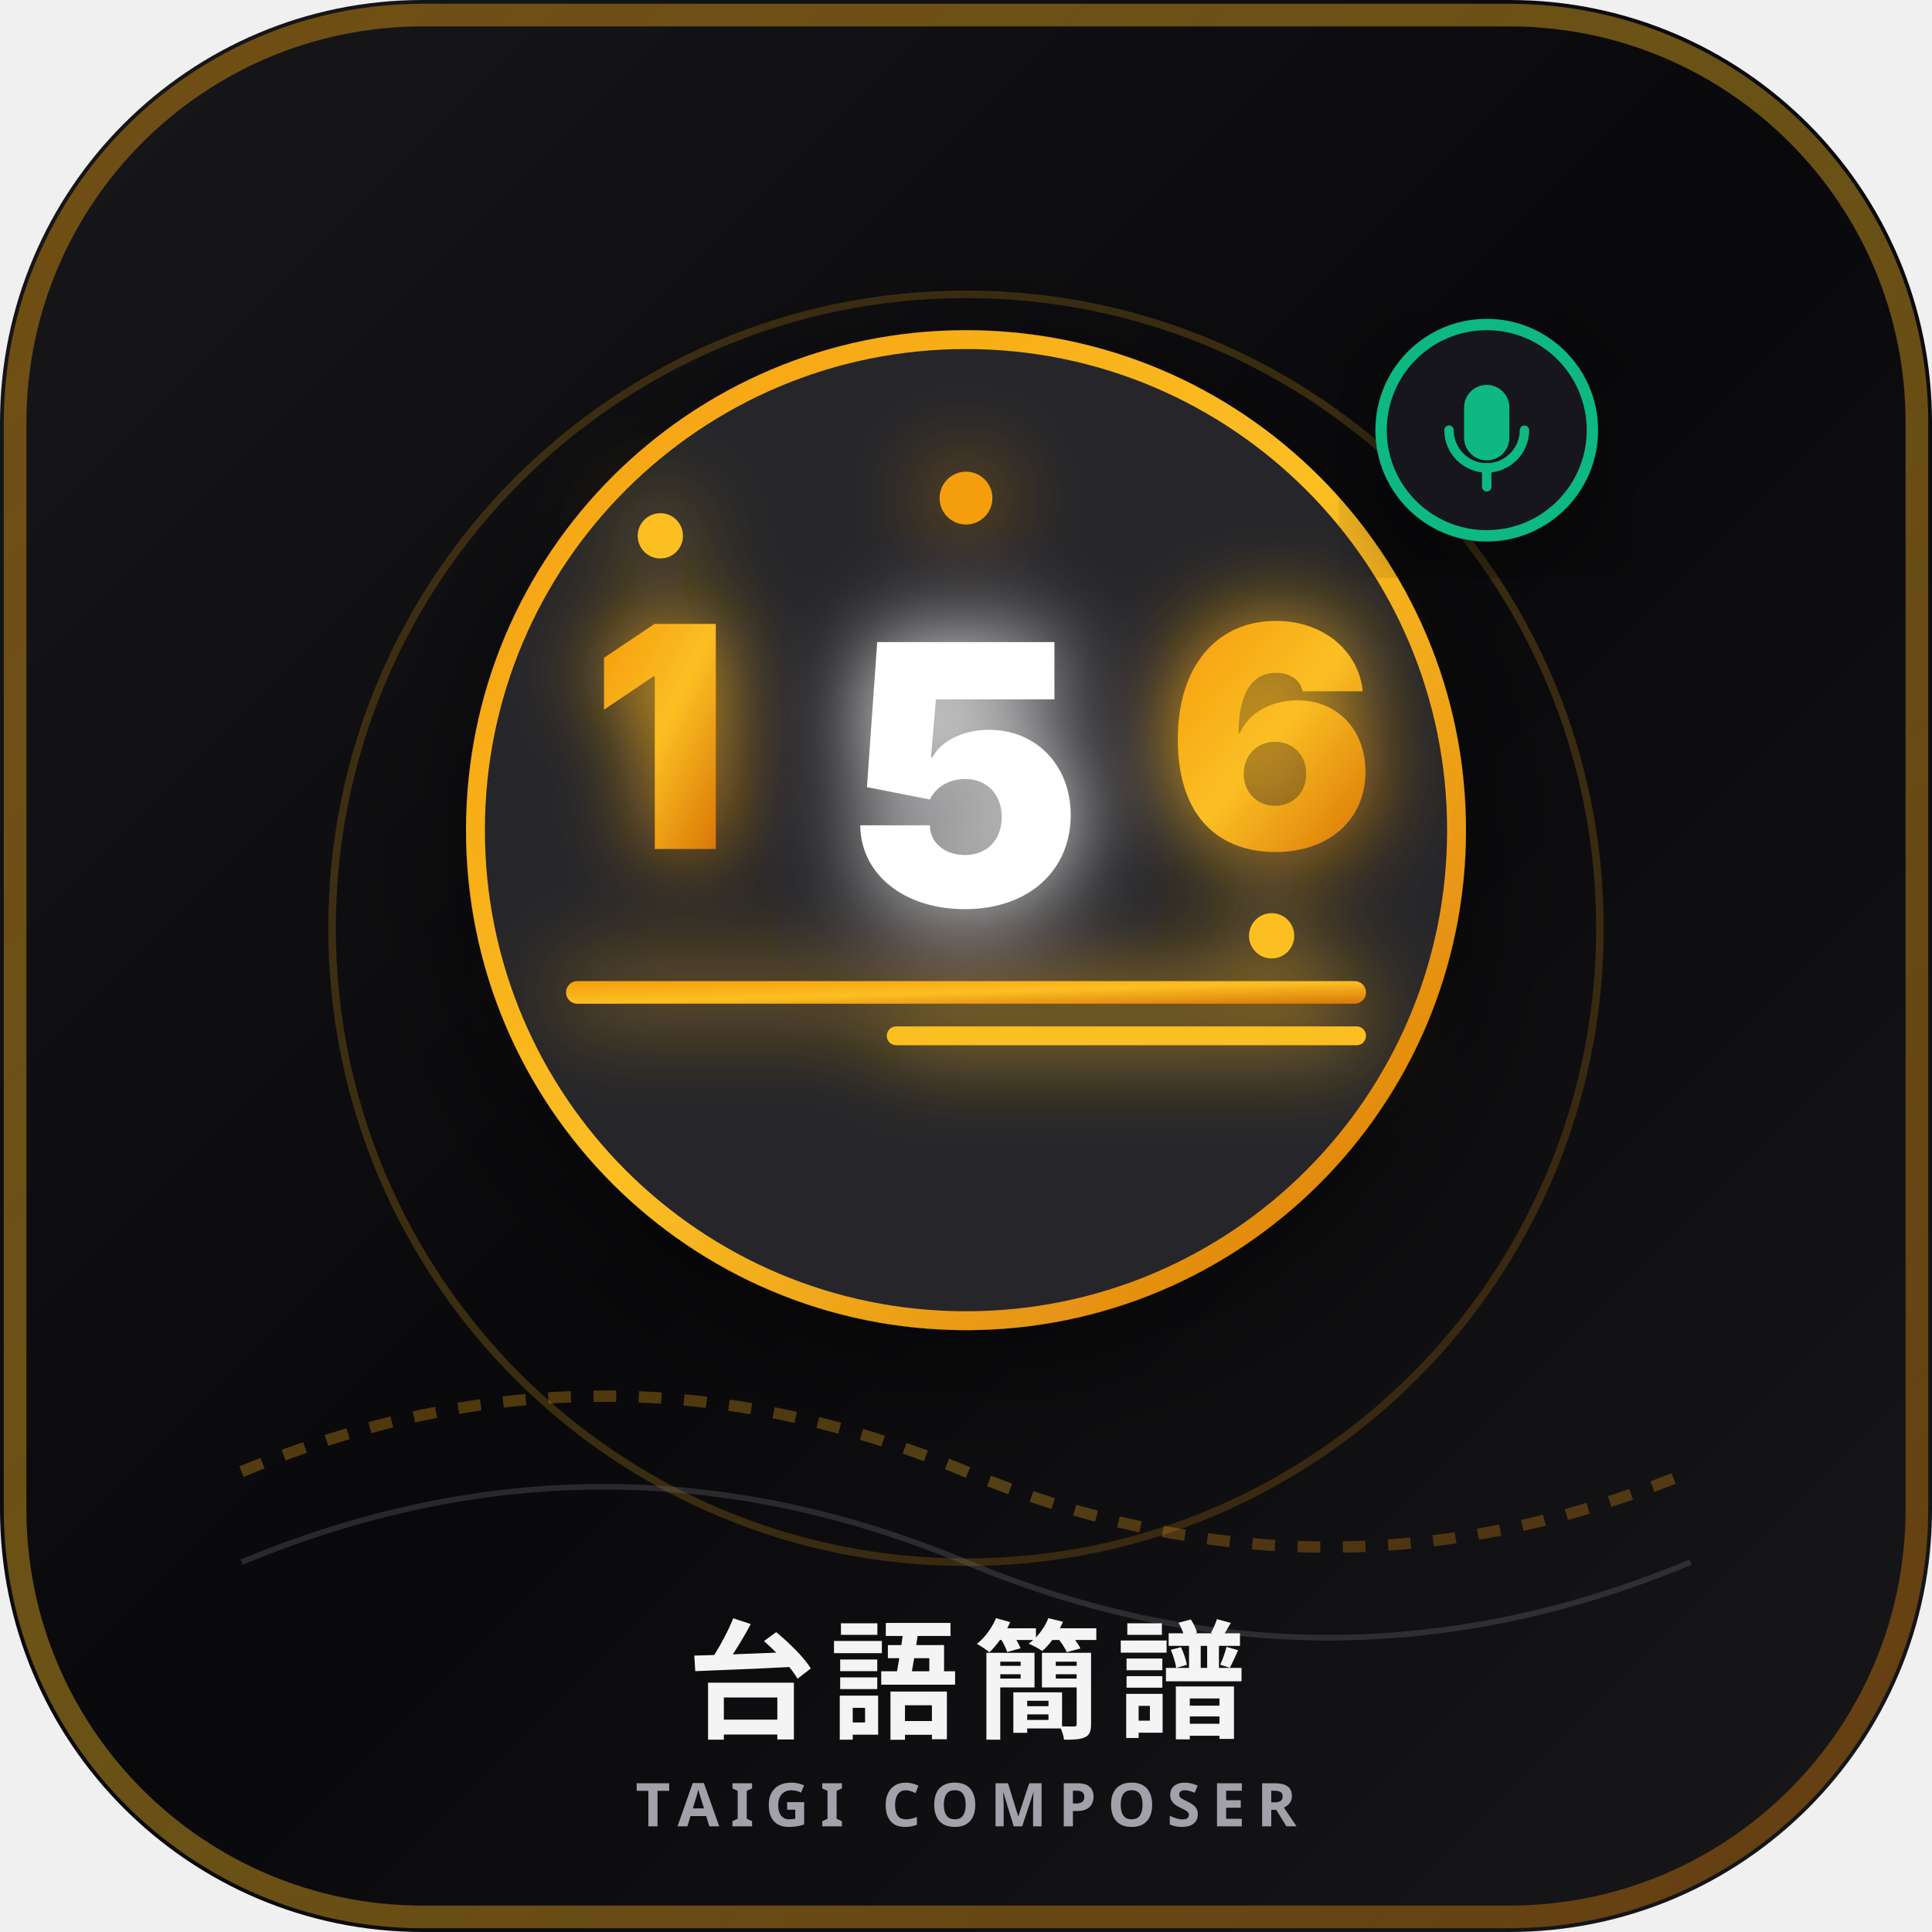
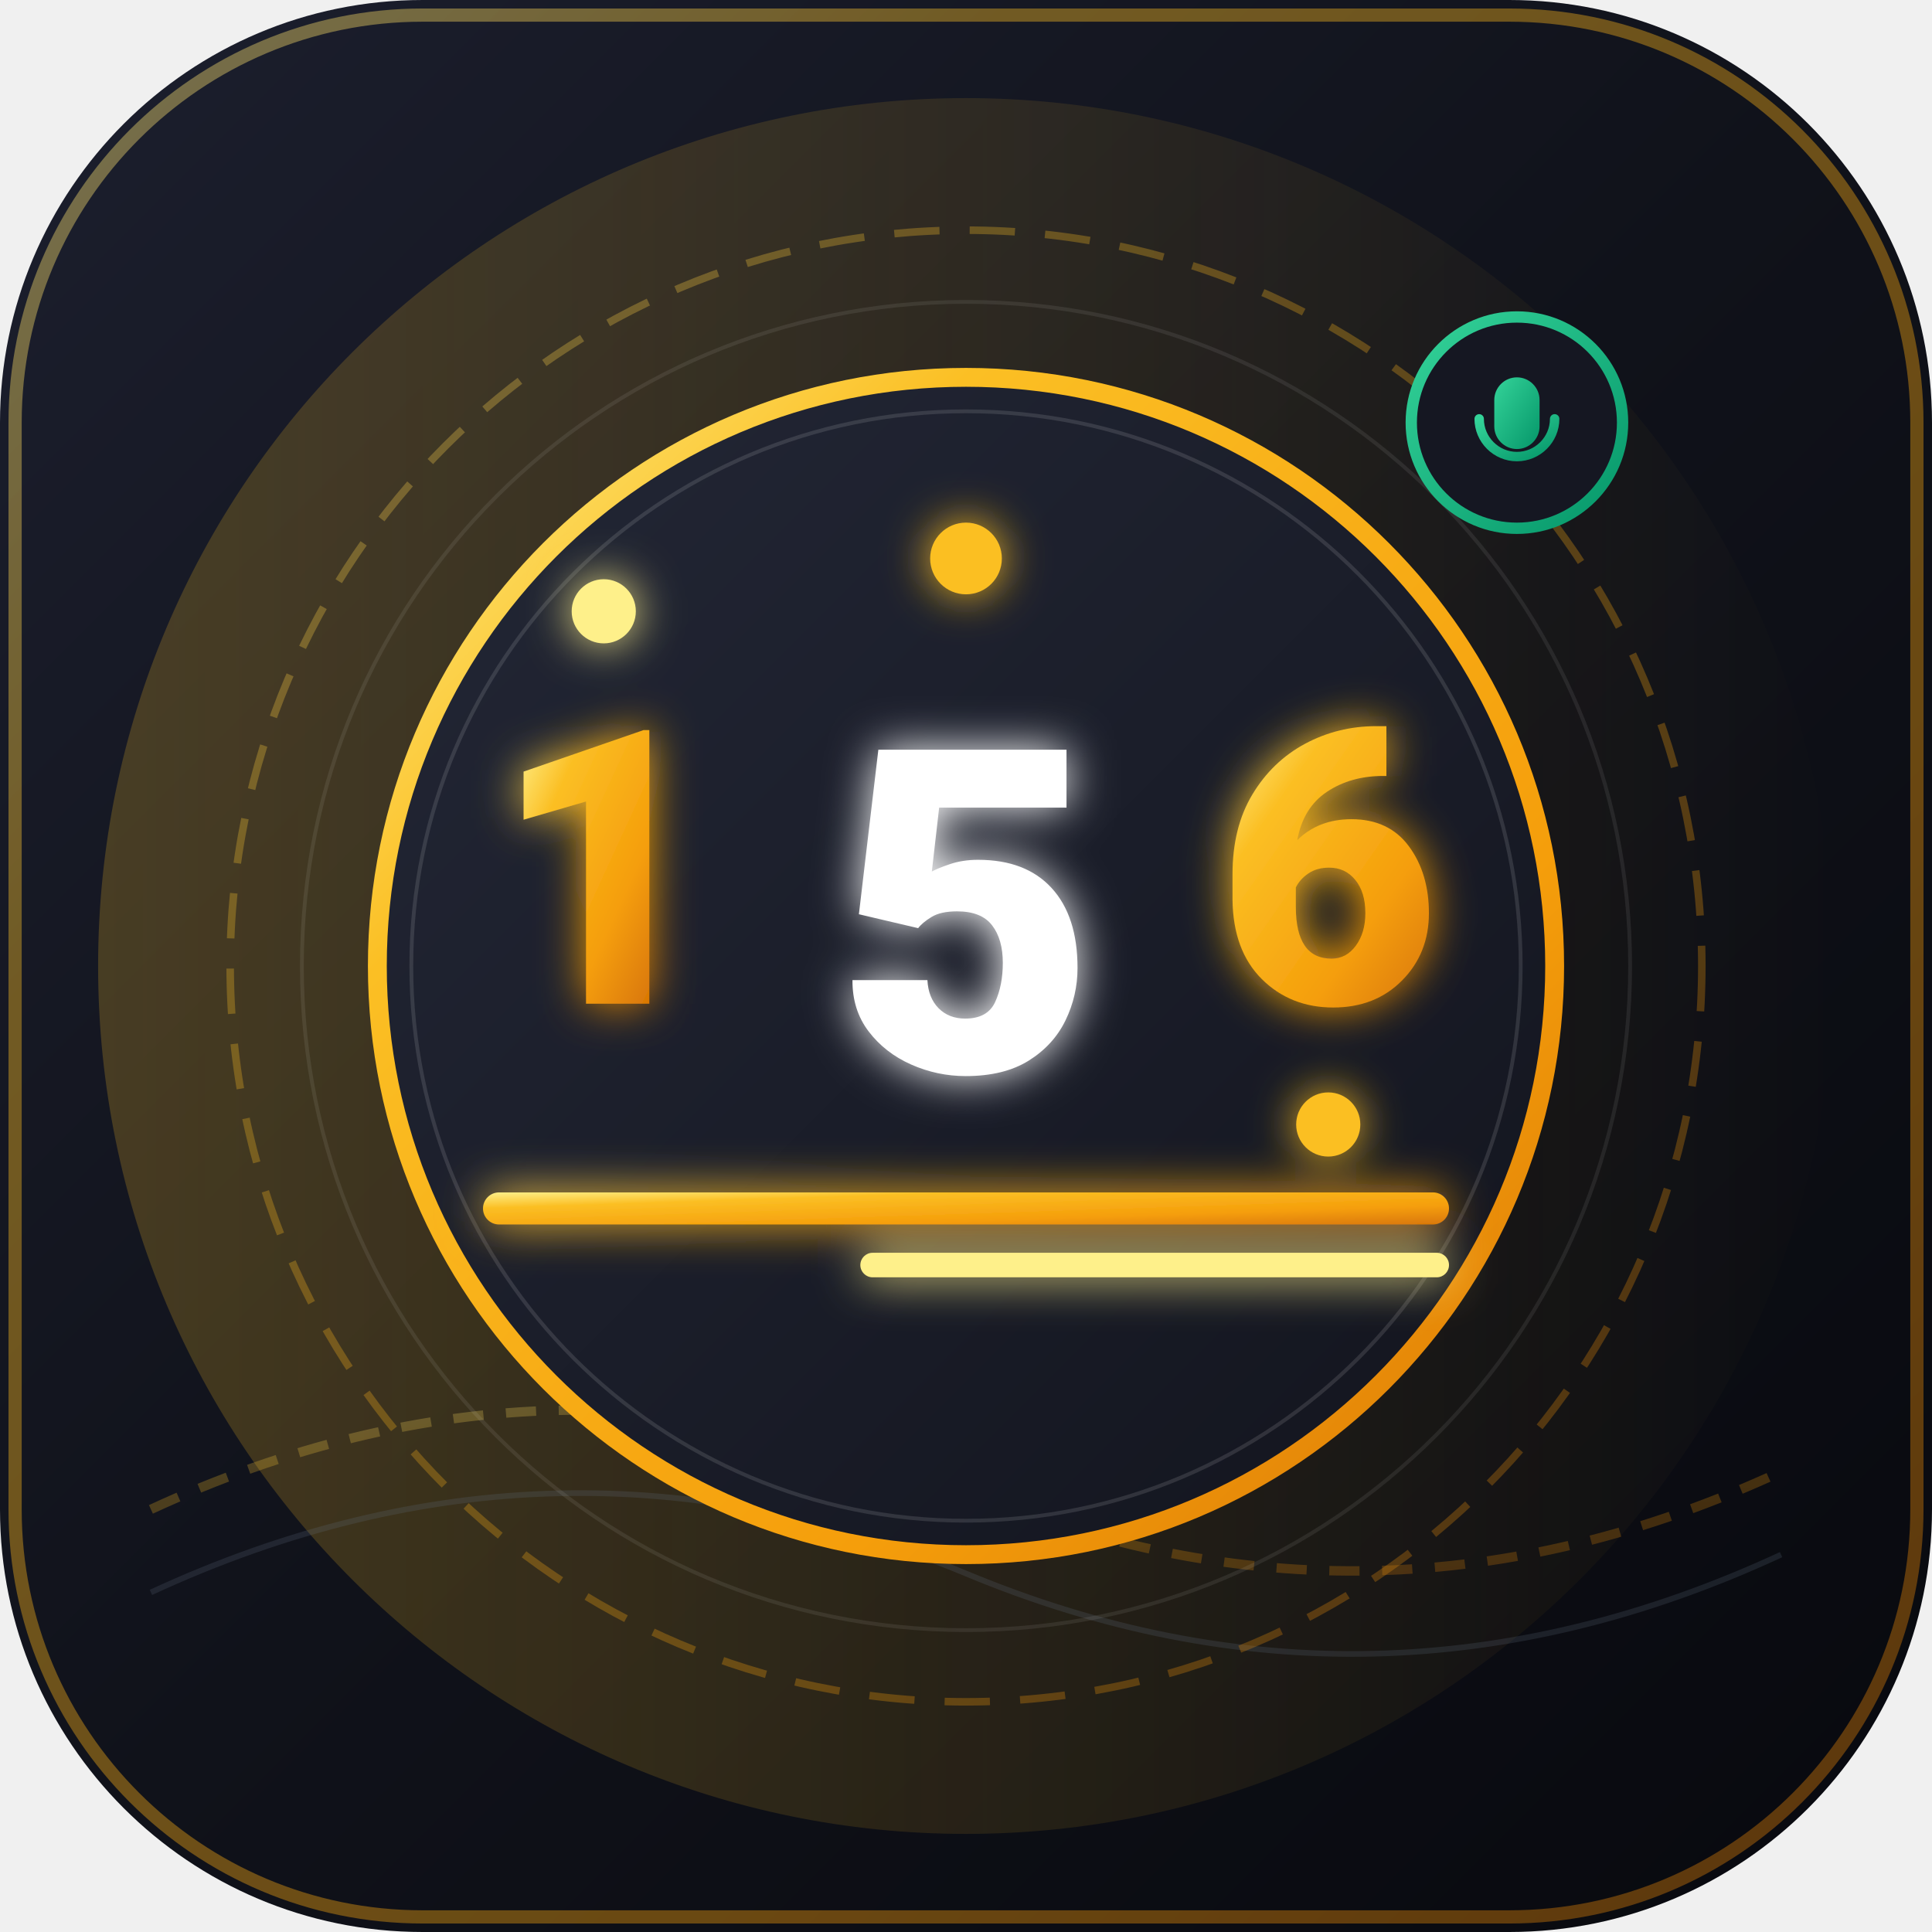
<svg xmlns="http://www.w3.org/2000/svg" viewBox="0 0 512 512" width="100%" height="100%">
  <defs>
    <linearGradient id="bgGrad" x1="0%" y1="0%" x2="100%" y2="100%">
-       <stop offset="0%" stop-color="#18181b" />
-       <stop offset="50%" stop-color="#09090b" />
-       <stop offset="100%" stop-color="#18181b" />
+       <stop offset="0%" stop-color="#1c1f2e" />
+       <stop offset="50%" stop-color="#10121a" />
+       <stop offset="100%" stop-color="#08090e" />
    </linearGradient>
    <linearGradient id="goldGrad" x1="0%" y1="0%" x2="100%" y2="100%">
-       <stop offset="0%" stop-color="#f59e0b" />
-       <stop offset="50%" stop-color="#fbbf24" />
+       <stop offset="0%" stop-color="#fef08a" />
+       <stop offset="25%" stop-color="#fbbf24" />
+       <stop offset="70%" stop-color="#f59e0b" />
      <stop offset="100%" stop-color="#d97706" />
    </linearGradient>
-     <linearGradient id="emeraldGrad" x1="0%" y1="0%" x2="100%" y2="100%">
-       <stop offset="0%" stop-color="#10b981" />
+     <linearGradient id="innerGlow" cx="50%" cy="50%" r="50%">
+       <stop offset="0%" stop-color="#fbbf24" stop-opacity="0.22" />
+       <stop offset="100%" stop-color="#fbbf24" stop-opacity="0" />
+     </linearGradient>
+     <linearGradient id="medallionGrad" x1="0%" y1="0%" x2="100%" y2="100%">
+       <stop offset="0%" stop-color="#232736" />
+       <stop offset="100%" stop-color="#12141d" />
+     </linearGradient>
+     <linearGradient id="micGrad" x1="0%" y1="0%" x2="100%" y2="100%">
+       <stop offset="0%" stop-color="#34d399" />
      <stop offset="100%" stop-color="#059669" />
    </linearGradient>
    <filter id="glow" x="-20%" y="-20%" width="140%" height="140%">
-       <feGaussianBlur stdDeviation="12" result="blur" />
+       <feGaussianBlur stdDeviation="6" result="blur" />
      <feComposite in="SourceGraphic" in2="blur" operator="over" />
-     </filter>
-     <filter id="shadow" x="-20%" y="-20%" width="140%" height="140%">
-       <feDropShadow dx="0" dy="8" stdDeviation="16" flood-color="#000000" flood-opacity="0.5" />
    </filter>
  </defs>
  <rect width="512" height="512" rx="112" fill="url(#bgGrad)" />
-   <rect width="504" height="504" x="4" y="4" rx="108" fill="none" stroke="url(#goldGrad)" stroke-width="6" stroke-opacity="0.4" />
-   <circle cx="256" cy="246" r="168" fill="none" stroke="url(#goldGrad)" stroke-width="2" stroke-opacity="0.2" />
-   <path d="M 64 390 Q 160 350, 256 390 T 448 390" fill="none" stroke="url(#goldGrad)" stroke-width="3" stroke-opacity="0.3" stroke-dasharray="6 6" />
-   <path d="M 64 414 Q 160 374, 256 414 T 448 414" fill="none" stroke="#71717a" stroke-width="1.5" stroke-opacity="0.3" />
-   <circle cx="256" cy="220" r="130" fill="#27272a" stroke="url(#goldGrad)" stroke-width="5" filter="url(#shadow)" />
+   <rect width="504" height="504" x="4" y="4" rx="108" fill="none" stroke="url(#goldGrad)" stroke-width="3.5" stroke-opacity="0.4" />
+   <circle cx="256" cy="256" r="230" fill="url(#innerGlow)" />
+   <path d="M 40 400 Q 148 350, 256 395 T 472 390" fill="none" stroke="url(#goldGrad)" stroke-width="2.5" stroke-opacity="0.25" stroke-dasharray="8 6" />
+   <path d="M 40 422 Q 148 372, 256 417 T 472 412" fill="none" stroke="#64748b" stroke-width="1.5" stroke-opacity="0.2" />
+   <circle cx="256" cy="256" r="195" fill="none" stroke="url(#goldGrad)" stroke-width="2" stroke-opacity="0.3" stroke-dasharray="12 8" />
+   <circle cx="256" cy="256" r="176" fill="none" stroke="#ffffff" stroke-width="1" stroke-opacity="0.08" />
+   <circle cx="256" cy="256" r="156" fill="url(#medallionGrad)" stroke="url(#goldGrad)" stroke-width="5" />
+   <circle cx="256" cy="256" r="147" fill="none" stroke="#ffffff" stroke-width="1" stroke-opacity="0.12" />
  <g id="notes" filter="url(#glow)">
-     <text x="175" y="225" font-family="system-ui, -apple-system, sans-serif" font-weight="900" font-size="82" fill="url(#goldGrad)" text-anchor="middle">1</text>
-     <circle cx="175" cy="142" r="6" fill="#fbbf24" />
-     <text x="256" y="240" font-family="system-ui, -apple-system, sans-serif" font-weight="900" font-size="96" fill="#ffffff" text-anchor="middle">5</text>
-     <circle cx="256" cy="132" r="7" fill="#f59e0b" />
-     <text x="337" y="225" font-family="system-ui, -apple-system, sans-serif" font-weight="900" font-size="82" fill="url(#goldGrad)" text-anchor="middle">6</text>
-     <circle cx="337" cy="248" r="6" fill="#fbbf24" />
-     <rect x="150" y="260" width="212" height="6" rx="3" fill="url(#goldGrad)" />
-     <rect x="235" y="272" width="127" height="5" rx="2.5" fill="#fbbf24" />
+     <text x="160" y="266" font-family="-apple-system, BlinkMacSystemFont, 'SF Pro Display', 'Segoe UI', Roboto, sans-serif" font-weight="900" font-size="102" fill="url(#goldGrad)" text-anchor="middle">1</text>
+     <circle cx="160" cy="162" r="8.5" fill="#fef08a" />
+     <text x="256" y="284" font-family="-apple-system, BlinkMacSystemFont, 'SF Pro Display', 'Segoe UI', Roboto, sans-serif" font-weight="900" font-size="120" fill="#ffffff" text-anchor="middle">5</text>
+     <circle cx="256" cy="148" r="9.5" fill="#fbbf24" />
+     <text x="352" y="266" font-family="-apple-system, BlinkMacSystemFont, 'SF Pro Display', 'Segoe UI', Roboto, sans-serif" font-weight="900" font-size="102" fill="url(#goldGrad)" text-anchor="middle">6</text>
+     <circle cx="352" cy="298" r="8.5" fill="#fbbf24" />
+     <rect x="128" y="316" width="256" height="8.5" rx="4.25" fill="url(#goldGrad)" />
+     <rect x="228" y="332" width="156" height="6.5" rx="3.25" fill="#fef08a" />
  </g>
-   <g transform="translate(370, 90)" filter="url(#shadow)">
-     <circle cx="24" cy="24" r="28" fill="#18181b" stroke="#10b981" stroke-width="3" />
-     <path d="M 24 12 C 20.7 12 18 14.7 18 18 L 18 26 C 18 29.3 20.7 32 24 32 C 27.3 32 30 29.3 30 26 L 30 18 C 30 14.7 27.3 12 24 12 Z" fill="#10b981" />
-     <path d="M 14 24 C 14 29.5 18.5 34 24 34 C 29.5 34 34 29.5 34 24" fill="none" stroke="#10b981" stroke-width="2.5" stroke-linecap="round" />
-     <line x1="24" y1="34" x2="24" y2="39" stroke="#10b981" stroke-width="2.5" stroke-linecap="round" />
+   <g transform="translate(378, 88)">
+     <circle cx="24" cy="24" r="28" fill="#151722" stroke="url(#micGrad)" stroke-width="3" />
+     <path d="M 24 12 C 20.7 12 18 14.7 18 18 L 18 25 C 18 28.3 20.7 31 24 31 C 27.3 31 30 28.3 30 25 L 30 18 C 30 14.7 27.3 12 24 12 Z" fill="url(#micGrad)" />
+     <path d="M 14 23 C 14 28.5 18.5 33 24 33 C 29.5 33 34 28.5 34 23" fill="none" stroke="url(#micGrad)" stroke-width="2.5" stroke-linecap="round" />
+     <line x1="24" y1="33" x2="24" y2="39" stroke="url(#micGrad)" stroke-width="2.5" stroke-linecap="round" />
  </g>
-   <text x="256" y="458" font-family="'Noto Sans TC', 'PingFang TC', system-ui, sans-serif" font-weight="800" font-size="34" fill="#f4f4f5" text-anchor="middle" letter-spacing="4">台語簡譜</text>
-   <text x="256" y="484" font-family="system-ui, sans-serif" font-weight="700" font-size="16" fill="#a1a1aa" text-anchor="middle" letter-spacing="3">TAIGI COMPOSER</text>
</svg>
